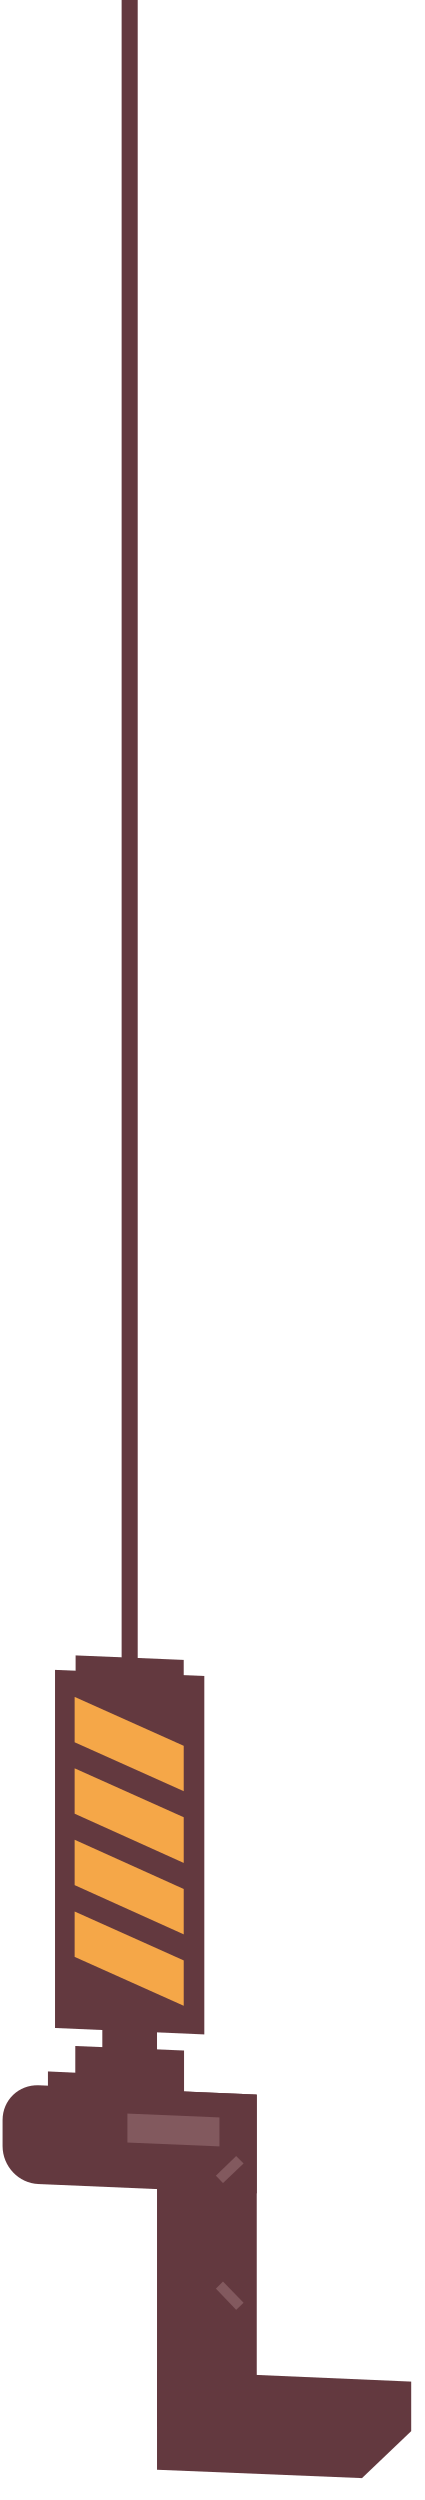
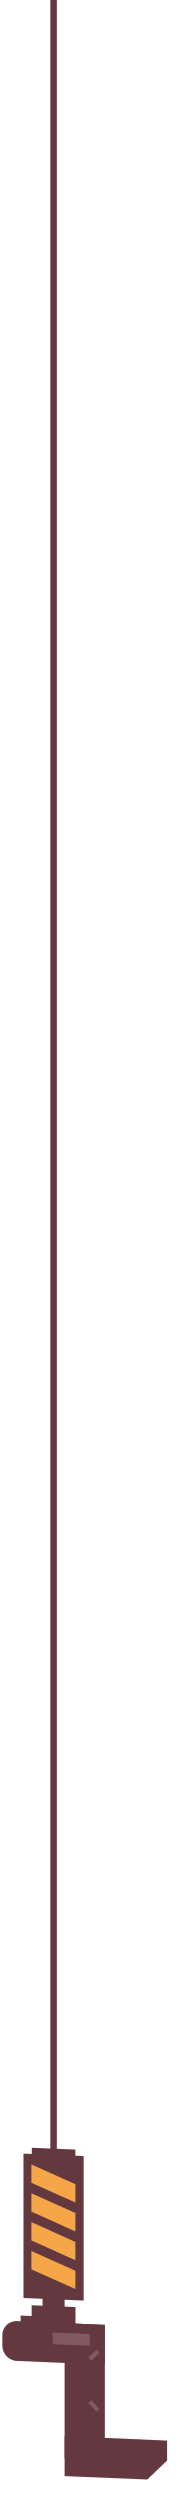
- <svg xmlns="http://www.w3.org/2000/svg" version="1.2" viewBox="0 0 132 777" width="132" height="777">
-   <style>
- 		.s0 { fill: #63393f } 
- 		.s1 { fill: #82595e } 
- 		.s2 { fill: #f5a748 } 
- 	</style>
-   <g id="&lt;Group&gt;">
-     <g id="&lt;Group&gt;">
-       <path id="&lt;Path&gt;" class="s0" d="m48.8 649.7l31 1.3v104.5l-31-1.3z" />
-       <path id="&lt;Path&gt;" class="s0" d="m12 648.1l67.8 2.9v30.7l-67.8-2.9c-6.2-0.2-11.2-5.5-11.2-11.8v-8.1c0-6.2 5-11 11.2-10.8z" />
-       <path id="&lt;Path&gt;" class="s0" d="m48.8 736.8l79 3.4v15.4l-15.3 14.6-63.7-2.6z" />
-       <path id="&lt;Path&gt;" class="s0" d="m23.4 635.9l33.8 1.4v30.7l-33.8-1.4z" />
-       <path id="&lt;Path&gt;" class="s0" d="m31.8 589.7l17 0.7v77.3l-17-0.8z" />
-       <path id="&lt;Path&gt;" class="s0" d="m14.9 643.8l16.9 0.8v8.8l-16.9-0.8z" />
-       <path id="&lt;Path&gt;" class="s1" d="m39.6 656.9l28.6 1.2v9l-28.6-1.2z" />
-       <path id="&lt;Path&gt;" class="s1" d="m69.3 709.1l-2.2 2.2 6.3 6.6 2.3-2.2z" />
-       <path id="&lt;Path&gt;" class="s1" d="m69.3 678.5l-2.2-2.3 6.3-6.1 2.3 2.3z" />
-       <path id="&lt;Path&gt;" class="s0" d="m17.1 519l46.4 1.9v111.4l-46.4-2z" />
-       <path id="&lt;Path&gt;" class="s2" d="m23.2 527.4l33.9 15.2v14.1l-33.9-15.2z" />
-       <path id="&lt;Path&gt;" class="s2" d="m23.2 549.6l33.9 15.2v14.2l-33.9-15.3z" />
-       <path id="&lt;Path&gt;" class="s2" d="m23.2 571.8l33.9 15.3v14.1l-33.9-15.3z" />
-       <path id="&lt;Path&gt;" class="s2" d="m23.2 594.1l33.9 15.2v14.1l-33.9-15.2z" />
-       <path id="&lt;Path&gt;" class="s0" d="m23.5 514.5l33.6 1.4v7.4l-33.6-1.4z" />
-       <path id="&lt;Path&gt;" class="s0" d="m42.8-1v523.7l-5-0.2v-523.5z" />
-     </g>
-   </g>
+ <svg xmlns="http://www.w3.org/2000/svg" version="1.2" viewBox="0 0 135 1927" width="135" height="1927">
+   <style>.a{fill:#63393f}.b{fill:#82595e}.c{fill:#f5a748}</style>
+   <path class="a" d="m49.8 1790.7l31 1.3v104.5l-31-1.3z" />
+   <path class="a" d="m13 1789.1l67.8 2.9v30.7l-67.8-2.9c-6.2-0.2-11.2-5.5-11.2-11.8v-8.1c0-6.2 5-11 11.2-10.8z" />
+   <path class="a" d="m49.8 1877.8l79 3.4v15.4l-15.3 14.6-63.7-2.6z" />
+   <path class="a" d="m24.4 1776.9l33.8 1.4v30.7l-33.8-1.4z" />
+   <path class="a" d="m32.8 1730.7l17 0.7v77.3l-17-0.8z" />
+   <path class="a" d="m15.9 1784.8l16.9 0.8v8.8l-16.9-0.8z" />
+   <path class="b" d="m40.6 1797.9l28.6 1.2v9l-28.6-1.2z" />
+   <path class="b" d="m70.3 1850.1l-2.2 2.2 6.3 6.6 2.3-2.2z" />
+   <path class="b" d="m70.3 1819.5l-2.2-2.3 6.3-6.1 2.3 2.3z" />
+   <path class="a" d="m18.1 1660l46.4 1.9v111.4l-46.4-2z" />
+   <path class="c" d="m24.2 1668.4l33.9 15.2v14.1l-33.9-15.2z" />
+   <path class="c" d="m24.2 1690.6l33.9 15.2v14.2l-33.9-15.3z" />
+   <path class="c" d="m24.2 1712.8l33.9 15.3v14.1l-33.9-15.3z" />
+   <path class="c" d="m24.2 1735.1l33.9 15.2v14.1l-33.9-15.2z" />
+   <path class="a" d="m24.5 1655.5l33.6 1.4v7.4l-33.6-1.4z" />
+   <path class="a" d="m43.8 0v1663.7l-5-0.6v-1663.1z" />
</svg>
